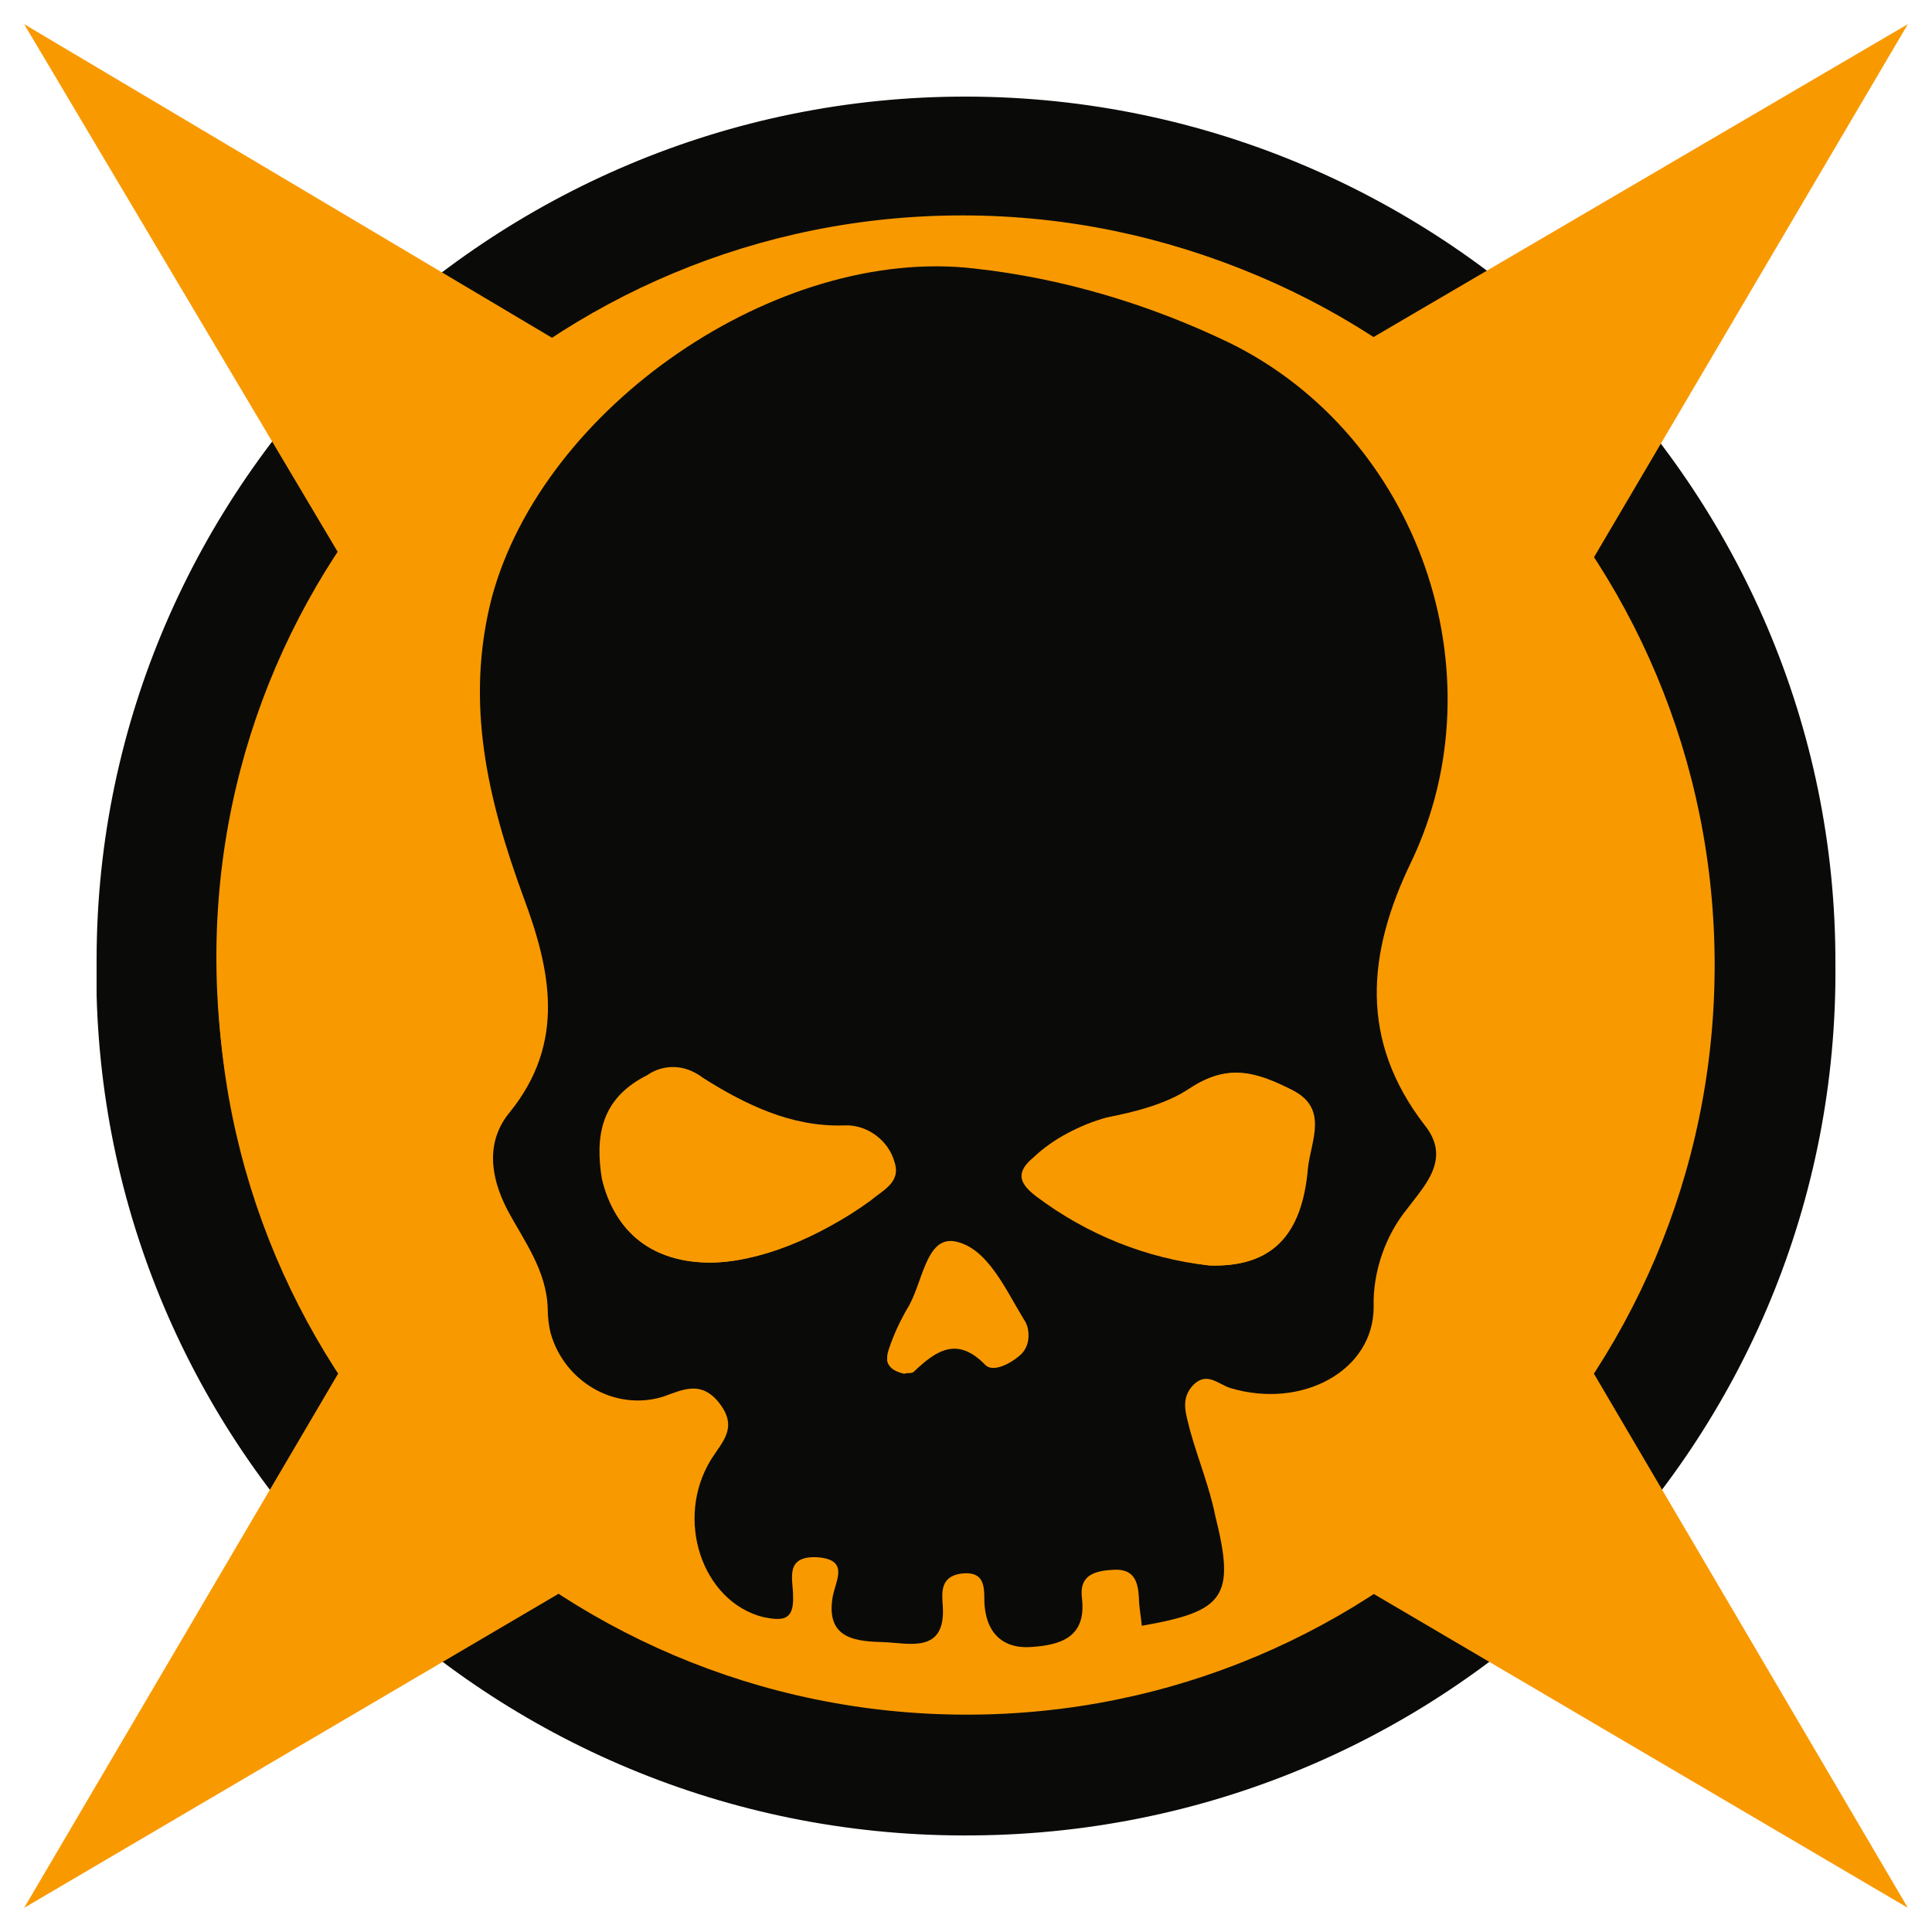
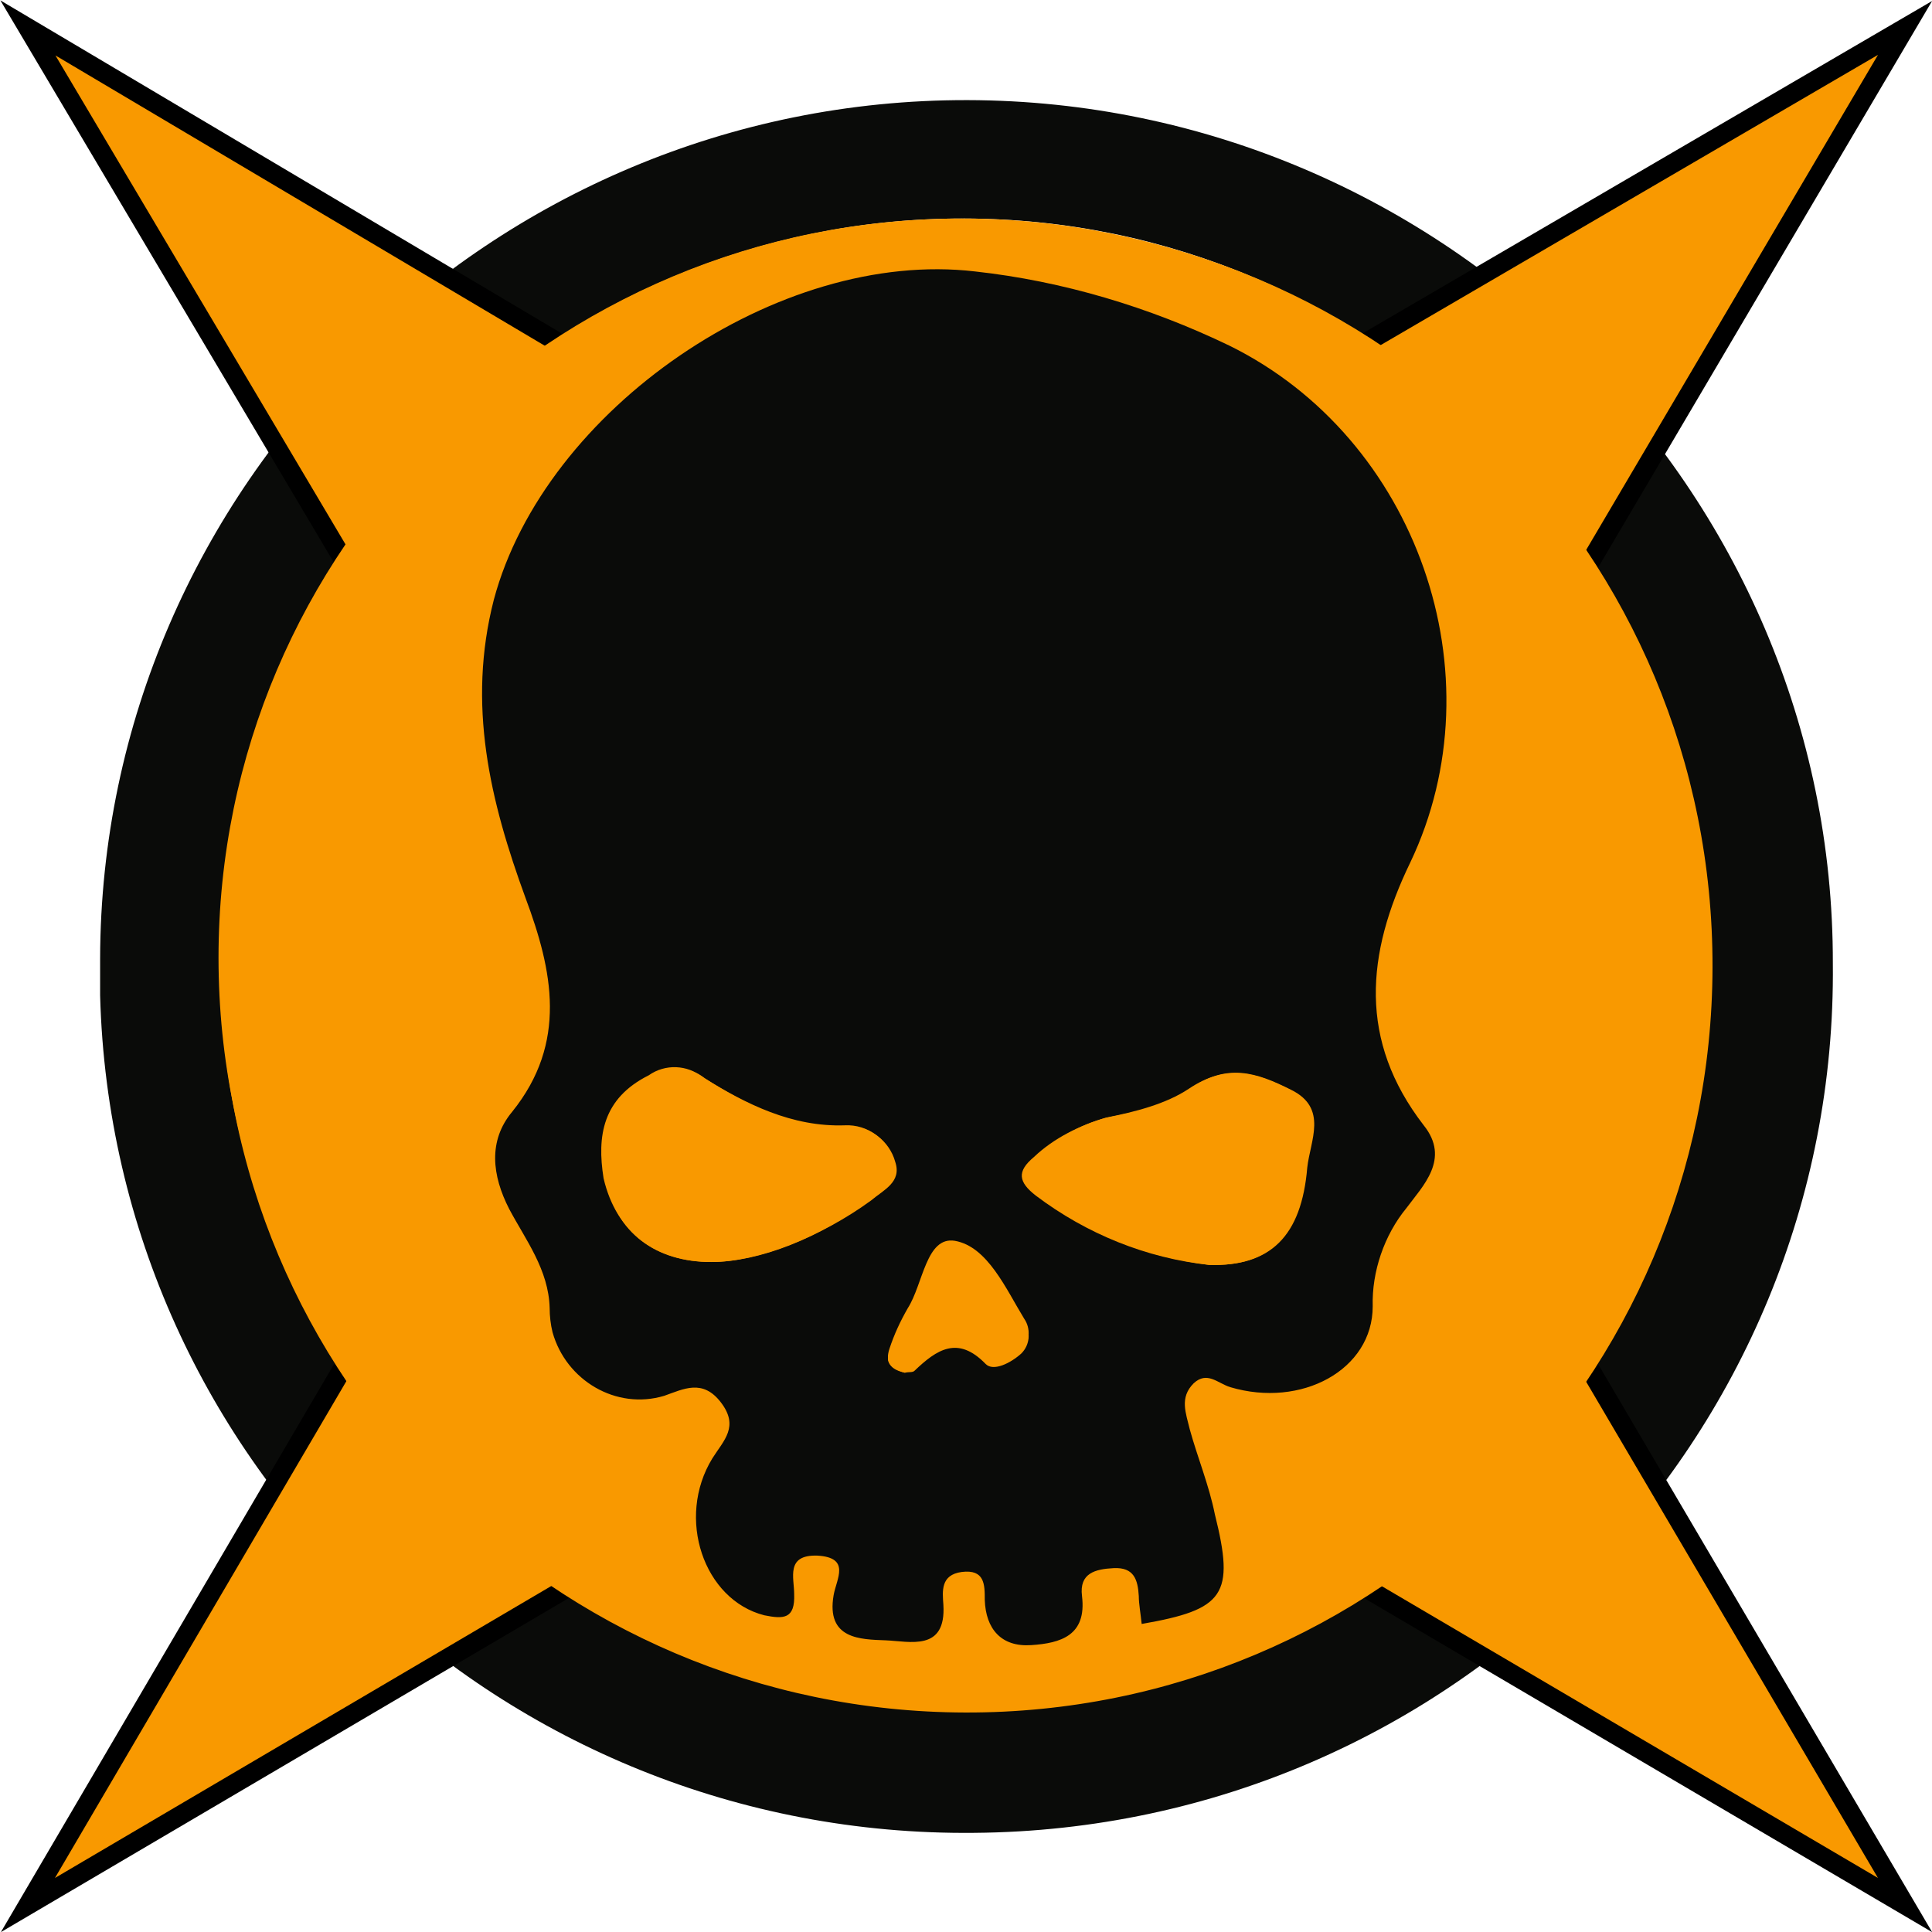
- <svg xmlns="http://www.w3.org/2000/svg" version="1.1" id="Слой_1" x="0px" y="0px" viewBox="0 0 200 200" style="enable-background:new 0 0 200 200;" xml:space="preserve">
+ <svg xmlns="http://www.w3.org/2000/svg" version="1.1" id="Слой_1" x="0px" y="0px" viewBox="0 0 200.7 200.7" style="enable-background:new 0 0 200.7 200.7;" xml:space="preserve">
  <style type="text/css">
- 	.st0{fill:#F99900;}
- 	.st1{fill:#0A0B09;}
+ 	.st0{fill:#0A0B09;}
+ 	.st1{fill:#F99900;stroke:#000000;stroke-width:2;stroke-miterlimit:10;}
+ 	.st2{fill:#F99900;}
</style>
-   <ellipse class="st0" cx="100" cy="100" rx="85" ry="85" />
-   <path class="st1" d="M190,99.7c0.5,49.4-39.4,89.9-89.2,90.3c-49,0.5-89.5-38.2-90.8-87v-3.8C10.1,50.1,50.7,9.9,100.1,10  C149.6,10.1,190.1,50.5,190,99.7z M176.7,99.3c0.1-42.4-34.3-76.9-76.9-77c-42.6-0.1-77.3,34.2-77.4,76.6  c-0.1,42.3,34.3,76.9,76.9,77l0,0C142,175.9,176.5,141.6,176.7,99.3L176.7,99.3z" />
-   <path class="st0" d="M177.5,100.1c-0.1,42.8-34.8,77.5-77.6,77.4s-77.5-34.9-77.4-77.6c0.1-42.7,34.8-77.5,77.6-77.4l0,0  C143.1,22.5,177.6,57.3,177.5,100.1z M118.8,169.9c8.7-1.7,9.8-3.1,8-11.3c-0.7-3-1.8-5.8-2.6-8.9c-0.4-1.7-1.2-3.4,0.4-4.9  c1.3-1.3,2.5,0.1,3.8,0.4c7.4,2.2,14.8-1.9,14.8-8.5c0-3.8,1.2-7.4,3.5-10.3c1.7-2.4,4.7-5.1,1.8-8.7c-6.9-8.9-6.1-17.9-1.4-27.5  c9.4-19.7,0.7-44.6-18.9-54.3c-8.4-4.2-17.4-6.8-26.6-7.8c-20.6-2.3-45,14.5-50.4,34.6c-2.9,10.9-0.4,21.1,3.3,31.3  c2.7,7.5,4.5,15.2-1.4,22.4c-2.5,3.1-2,6.5-0.3,10.2c1.6,3.3,4.1,6.4,4.2,10.4c0.1,5.2,4.4,9.5,9.7,9.4l0,0c0.8,0,1.6-0.1,2.3-0.3  c2.1-0.5,4.2-1.8,6,0.7s0.3,4.1-0.9,5.8c-3.9,6-0.8,14.9,5.5,16.4c2,0.5,3.3,0.4,3.1-2.2c0-1.7-0.8-4.2,2.4-4.1  c3.5,0.1,2,2.5,1.7,4.2c-0.8,4.7,2.7,4.7,5.5,4.8s6.4,1.4,6.1-3.8c-0.1-1.6-0.2-3.2,1.9-3.5c2.4-0.4,2.3,1.5,2.4,3  c0.1,3.1,1.4,5,4.8,4.8s5.9-1,5.4-5.2c-0.3-2.5,1.3-2.9,3.3-3c2.2-0.1,2.5,1.4,2.6,3C118.5,168,118.6,168.9,118.8,169.9L118.8,169.9  z" />
-   <path class="st1" d="M118.2,168.3c-0.1-1-0.3-2.1-0.3-2.9c-0.1-1.7-0.5-3-2.6-2.9c-1.9,0.1-3.6,0.5-3.3,2.9c0.5,4.1-2.2,4.9-5.3,5.1  c-3.1,0.2-4.7-1.7-4.8-4.7c0-1.6,0-3.2-2.4-2.9c-2.2,0.3-2,2-1.9,3.4c0.3,4.9-3.5,3.8-6,3.7c-2.6-0.1-6.2-0.1-5.4-4.7  c0.3-1.7,1.8-3.9-1.7-4.1c-3.3-0.1-2.4,2.3-2.4,4c0.1,2.6-1.1,2.6-3.1,2.2c-6.3-1.6-9.2-10.1-5.4-16.3c1.2-1.9,2.8-3.3,0.9-5.8  s-3.9-1.4-5.9-0.7c-5,1.5-10.2-1.6-11.6-6.6c-0.2-0.8-0.3-1.7-0.3-2.5c-0.1-4-2.5-7.1-4.2-10.3c-1.8-3.5-2.2-7.1,0.3-10.1  c5.8-7.2,4.2-14.7,1.4-22.2c-3.7-10.1-6.1-20.1-3.3-31c5.3-19.8,29.6-36.5,50-34.1c9.1,1,18.1,3.7,26.4,7.7  c19.5,9.6,28.1,34.2,18.8,53.7c-4.6,9.5-5.4,18.5,1.4,27.3c2.8,3.5-0.1,6.3-1.8,8.6c-2.3,2.8-3.6,6.6-3.5,10.2  c0,6.6-7.4,10.6-14.8,8.4c-1.3-0.4-2.4-1.7-3.8-0.4c-1.5,1.5-0.8,3.1-0.4,4.8c0.8,2.9,2,5.8,2.6,8.8  C127.9,165.3,126.8,166.8,118.2,168.3z M125.2,131c6.4,0.2,9.6-3,10.2-10.1c0.3-2.8,2.2-6.2-1.7-8.1c-3.6-1.8-6.6-2.8-10.5-0.1  c-2.4,1.8-5.6,2.4-8.6,3c-2.8,0.7-5.3,2.2-7.5,4.1c-1.8,1.6-1.6,2.6,0.2,4C112.5,127.7,118.7,130.2,125.2,131L125.2,131z   M73.5,130.7c4.9,0,11.4-2.5,16.4-6.5c1.3-1,3.3-2.1,2.5-4c-0.6-2.3-2.7-3.8-5-3.7c-5.5,0.2-10.3-2.2-14.8-5  c-1.6-1.3-3.9-1.4-5.6-0.2c-4.8,2.4-5.4,6.3-4.7,10.7C63.6,127.6,67.7,130.7,73.5,130.7L73.5,130.7z M93.6,142.2  c0.4-0.1,0.8,0,1-0.2c2.3-2.2,4.5-3.7,7.4-0.7c0.8,0.8,2.6-0.1,3.7-1.1c0.9-0.9,1-2.3,0.3-3.2c-1.9-3.2-3.9-7.5-7.2-8.1  c-2.9-0.5-3.3,4.5-4.9,7c-0.8,1.4-1.4,2.6-1.9,4.2C91.5,141.1,92.2,141.8,93.6,142.2L93.6,142.2z" />
-   <path class="st0" d="M125.2,131c-6.5-0.7-12.7-3.2-18-7.2c-1.8-1.4-2-2.5-0.2-4c2.1-2,4.8-3.3,7.5-4.1c3-0.6,6.2-1.4,8.6-3  c3.9-2.6,7-1.7,10.5,0.1c4,2.1,2,5.3,1.7,8.1C134.7,127.9,131.6,131.2,125.2,131z" />
-   <path class="st0" d="M73.5,130.7c-5.8,0-9.9-3-11-8.6c-0.9-4.5-0.1-8.3,4.7-10.7c1.7-1.1,4.1-1,5.6,0.2c4.5,2.9,9.2,5.2,14.8,5  c2.3-0.1,4.4,1.5,5,3.7c0.7,2.1-1.2,2.9-2.5,4C84.9,128.1,78.3,130.7,73.5,130.7z" />
-   <path class="st0" d="M93.6,142.2c-1.4-0.3-2.1-1-1.6-2.5s1.1-2.8,1.9-4.2c1.6-2.5,1.9-7.5,4.9-7c3.4,0.6,5.3,5,7.2,8.1  c0.7,1,0.6,2.5-0.3,3.2c-1,1.1-2.8,2-3.7,1.1c-3-2.9-5.2-1.5-7.4,0.7C94.4,142,94,142,93.6,142.2z" />
-   <polygon class="st0" points="45.2,154.8 35,142.2 2.5,197.5 57.8,165 " />
-   <polygon class="st0" points="154.8,154.8 165,142.2 197.5,197.5 142.2,165 " />
-   <polygon class="st0" points="154.8,45.1 142,35 197.5,2.5 165,57.7 " />
-   <polygon class="st0" points="45,45 57.2,35 2.5,2.5 35,57.2 " />
-   <polygon class="st0" points="35,142.2 37.8,161.9 57.8,165 55.7,147.9 " />
-   <polygon class="st0" points="142.2,165 158.8,161 165,142.2 145.5,145.8 " />
-   <polygon class="st0" points="165,57.7 161.5,38.5 142,35 145.7,51.7 " />
-   <polygon class="st0" points="35,57.2 51.7,52.2 57.2,35 36.7,39 " />
+   <path class="st0" d="M190.4,100.1c0.5,49.4-39.4,89.9-89.2,90.3c-49,0.5-89.5-38.2-90.8-87v-3.8c0.1-49.1,40.7-89.3,90.1-89.2  C150,10.5,190.5,50.9,190.4,100.1z M177.1,99.7c0.1-42.4-34.3-76.9-76.9-77c-42.6-0.1-77.3,34.2-77.4,76.6  c-0.1,42.3,34.3,76.9,76.9,77l0,0C142.4,176.3,176.9,142,177.1,99.7L177.1,99.7z" />
+   <polygon class="st1" points="48.8,151.9 37.8,138.4 2.9,197.9 62.4,162.9 " />
+   <polygon class="st1" points="152.7,152.7 163.5,139.4 197.9,197.9 139.4,163.5 " />
+   <polygon class="st1" points="153.8,46.9 140.5,36.4 197.9,2.9 164.3,59.9 " />
+   <polyline class="st1" points="59.2,36.3 2.9,2.9 36.3,59.2 " />
+   <ellipse class="st2" cx="99.9" cy="99.5" rx="77.2" ry="76.8" />
+   <path class="st2" d="M177.9,100.5c-0.1,42.8-34.8,77.5-77.6,77.4S22.8,143,22.9,100.3c0.1-42.7,34.8-77.5,77.6-77.4l0,0  C143.5,22.9,178,57.7,177.9,100.5z M119.2,170.3c8.7-1.7,9.8-3.1,8-11.3c-0.7-3-1.8-5.8-2.6-8.9c-0.4-1.7-1.2-3.4,0.4-4.9  c1.3-1.3,2.5,0.1,3.8,0.4c7.4,2.2,14.8-1.9,14.8-8.5c0-3.8,1.2-7.4,3.5-10.3c1.7-2.4,4.7-5.1,1.8-8.7c-6.9-8.9-6.1-17.9-1.4-27.5  c9.4-19.7,0.7-44.6-18.9-54.3c-8.4-4.2-17.4-6.8-26.6-7.8C81.4,26.2,57,43,51.6,63.1c-2.9,10.9-0.4,21.1,3.3,31.3  c2.7,7.5,4.5,15.2-1.4,22.4c-2.5,3.1-2,6.5-0.3,10.2c1.6,3.3,4.1,6.4,4.2,10.4c0.1,5.2,4.4,9.5,9.7,9.4l0,0c0.8,0,1.6-0.1,2.3-0.3  c2.1-0.5,4.2-1.8,6,0.7s0.3,4.1-0.9,5.8c-3.9,6-0.8,14.9,5.5,16.4c2,0.5,3.3,0.4,3.1-2.2c0-1.7-0.8-4.2,2.4-4.1  c3.5,0.1,2,2.5,1.7,4.2c-0.8,4.7,2.7,4.7,5.5,4.8s6.4,1.4,6.1-3.8c-0.1-1.6-0.2-3.2,1.9-3.5c2.4-0.4,2.3,1.5,2.4,3  c0.1,3.1,1.4,5,4.8,4.8s5.9-1,5.4-5.2c-0.3-2.5,1.3-2.9,3.3-3c2.2-0.1,2.5,1.4,2.6,3C118.9,168.4,119,169.3,119.2,170.3L119.2,170.3  z" />
+   <path class="st0" d="M118.6,168.7c-0.1-1-0.3-2.1-0.3-2.9c-0.1-1.7-0.5-3-2.6-2.9c-1.9,0.1-3.6,0.5-3.3,2.9c0.5,4.1-2.2,4.9-5.3,5.1  c-3.1,0.2-4.7-1.7-4.8-4.7c0-1.6,0-3.2-2.4-2.9c-2.2,0.3-2,2-1.9,3.4c0.3,4.9-3.5,3.8-6,3.7c-2.6-0.1-6.2-0.1-5.4-4.7  c0.3-1.7,1.8-3.9-1.7-4.1c-3.3-0.1-2.4,2.3-2.4,4c0.1,2.6-1.1,2.6-3.1,2.2c-6.3-1.6-9.2-10.1-5.4-16.3c1.2-1.9,2.8-3.3,0.9-5.8  S71,144.3,69,145c-5,1.5-10.2-1.6-11.6-6.6c-0.2-0.8-0.3-1.7-0.3-2.5c-0.1-4-2.5-7.1-4.2-10.3c-1.8-3.5-2.2-7.1,0.3-10.1  c5.8-7.2,4.2-14.7,1.4-22.2c-3.7-10.1-6.1-20.1-3.3-31c5.3-19.8,29.6-36.5,50-34.1c9.1,1,18.1,3.7,26.4,7.7  c19.5,9.6,28.1,34.2,18.8,53.7c-4.6,9.5-5.4,18.5,1.4,27.3c2.8,3.5-0.1,6.3-1.8,8.6c-2.3,2.8-3.6,6.6-3.5,10.2  c0,6.6-7.4,10.6-14.8,8.4c-1.3-0.4-2.4-1.7-3.8-0.4c-1.5,1.5-0.8,3.1-0.4,4.8c0.8,2.9,2,5.8,2.6,8.8  C128.3,165.7,127.2,167.2,118.6,168.7z M125.6,131.4c6.4,0.2,9.6-3,10.2-10.1c0.3-2.8,2.2-6.2-1.7-8.1c-3.6-1.8-6.6-2.8-10.5-0.1  c-2.4,1.8-5.6,2.4-8.6,3c-2.8,0.7-5.3,2.2-7.5,4.1c-1.8,1.6-1.6,2.6,0.2,4C112.9,128.1,119.1,130.6,125.6,131.4L125.6,131.4z   M73.9,131.1c4.9,0,11.4-2.5,16.4-6.5c1.3-1,3.3-2.1,2.5-4c-0.6-2.3-2.7-3.8-5-3.7c-5.5,0.2-10.3-2.2-14.8-5  c-1.6-1.3-3.9-1.4-5.6-0.2c-4.8,2.4-5.4,6.3-4.7,10.7C64,128,68.1,131.1,73.9,131.1L73.9,131.1z M94,142.6c0.4-0.1,0.8,0,1-0.2  c2.3-2.2,4.5-3.7,7.4-0.7c0.8,0.8,2.6-0.1,3.7-1.1c0.9-0.9,1-2.3,0.3-3.2c-1.9-3.2-3.9-7.5-7.2-8.1c-2.9-0.5-3.3,4.5-4.9,7  c-0.8,1.4-1.4,2.6-1.9,4.2C91.9,141.5,92.6,142.2,94,142.6L94,142.6z" />
+   <path class="st2" d="M125.6,131.4c-6.5-0.7-12.7-3.2-18-7.2c-1.8-1.4-2-2.5-0.2-4c2.1-2,4.8-3.3,7.5-4.1c3-0.6,6.2-1.4,8.6-3  c3.9-2.6,7-1.7,10.5,0.1c4,2.1,2,5.3,1.7,8.1C135.1,128.3,132,131.6,125.6,131.4z" />
+   <path class="st2" d="M73.9,131.1c-5.8,0-9.9-3-11-8.6c-0.9-4.5-0.1-8.3,4.7-10.7c1.7-1.1,4.1-1,5.6,0.2c4.5,2.9,9.2,5.2,14.8,5  c2.3-0.1,4.4,1.5,5,3.7c0.7,2.1-1.2,2.9-2.5,4C85.3,128.5,78.7,131.1,73.9,131.1z" />
+   <path class="st2" d="M94,142.6c-1.4-0.3-2.1-1-1.6-2.5s1.1-2.8,1.9-4.2c1.6-2.5,1.9-7.5,4.9-7c3.4,0.6,5.3,5,7.2,8.1  c0.7,1,0.6,2.5-0.3,3.2c-1,1.1-2.8,2-3.7,1.1c-3-2.9-5.2-1.5-7.4,0.7C94.8,142.4,94.4,142.4,94,142.6z" />
</svg>
